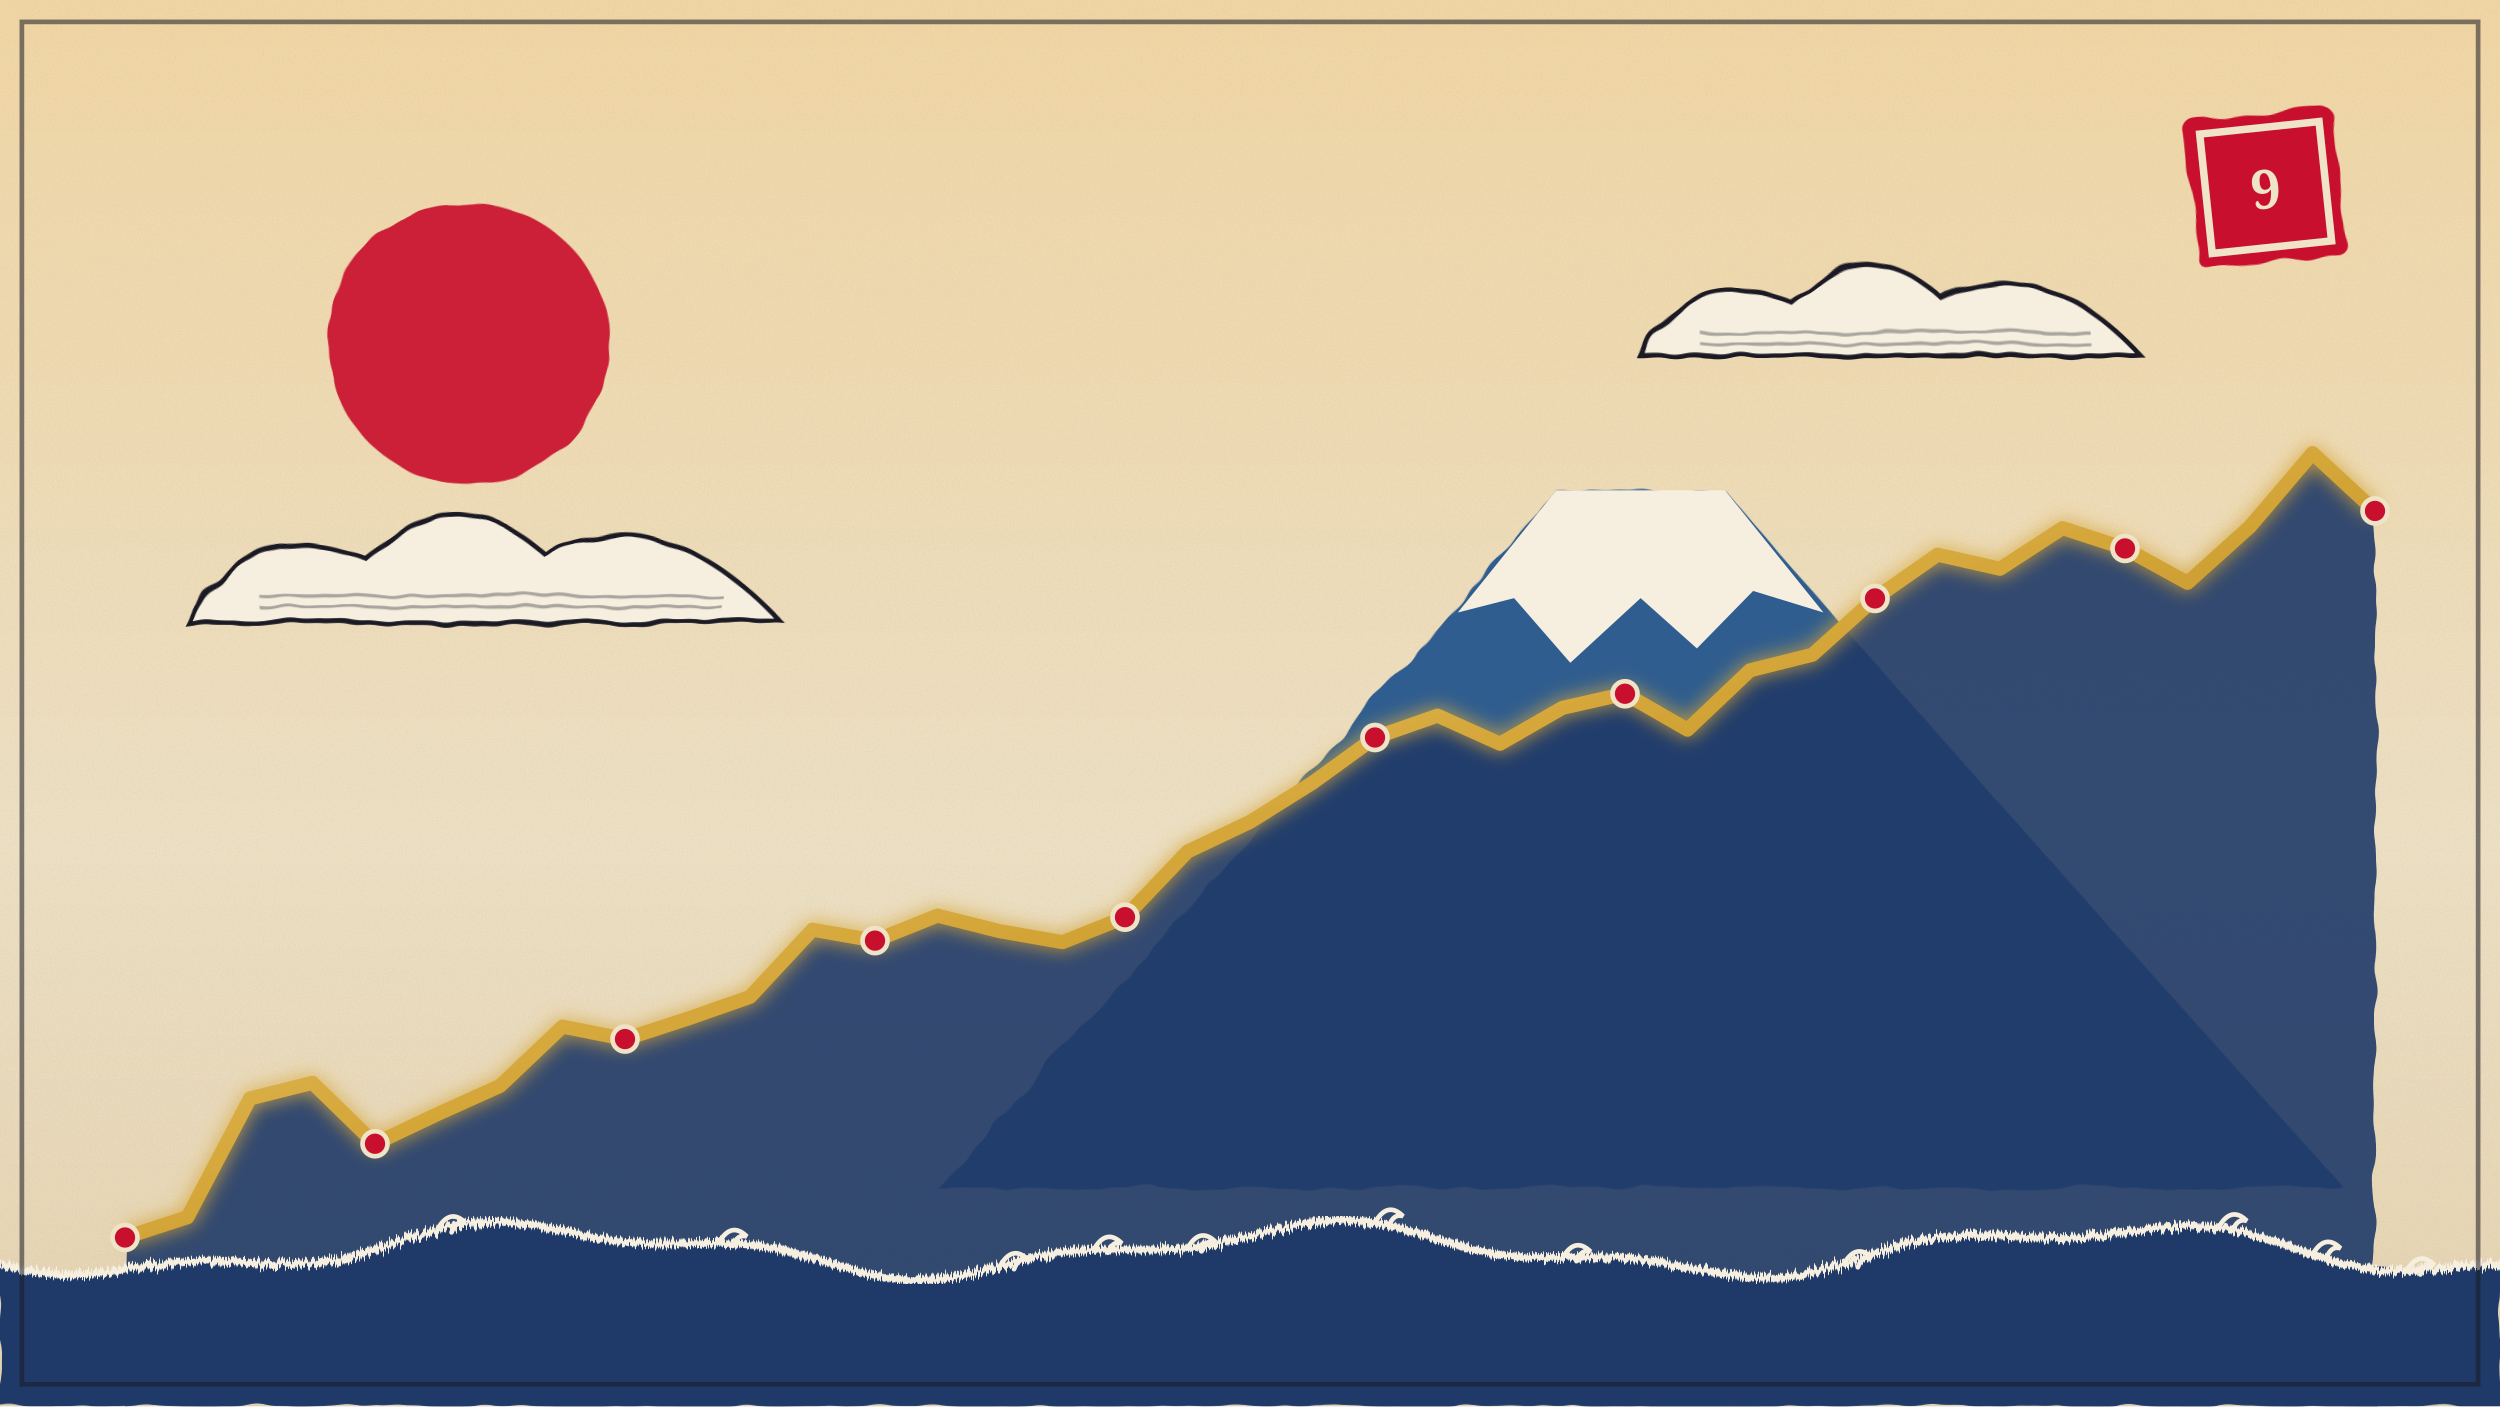
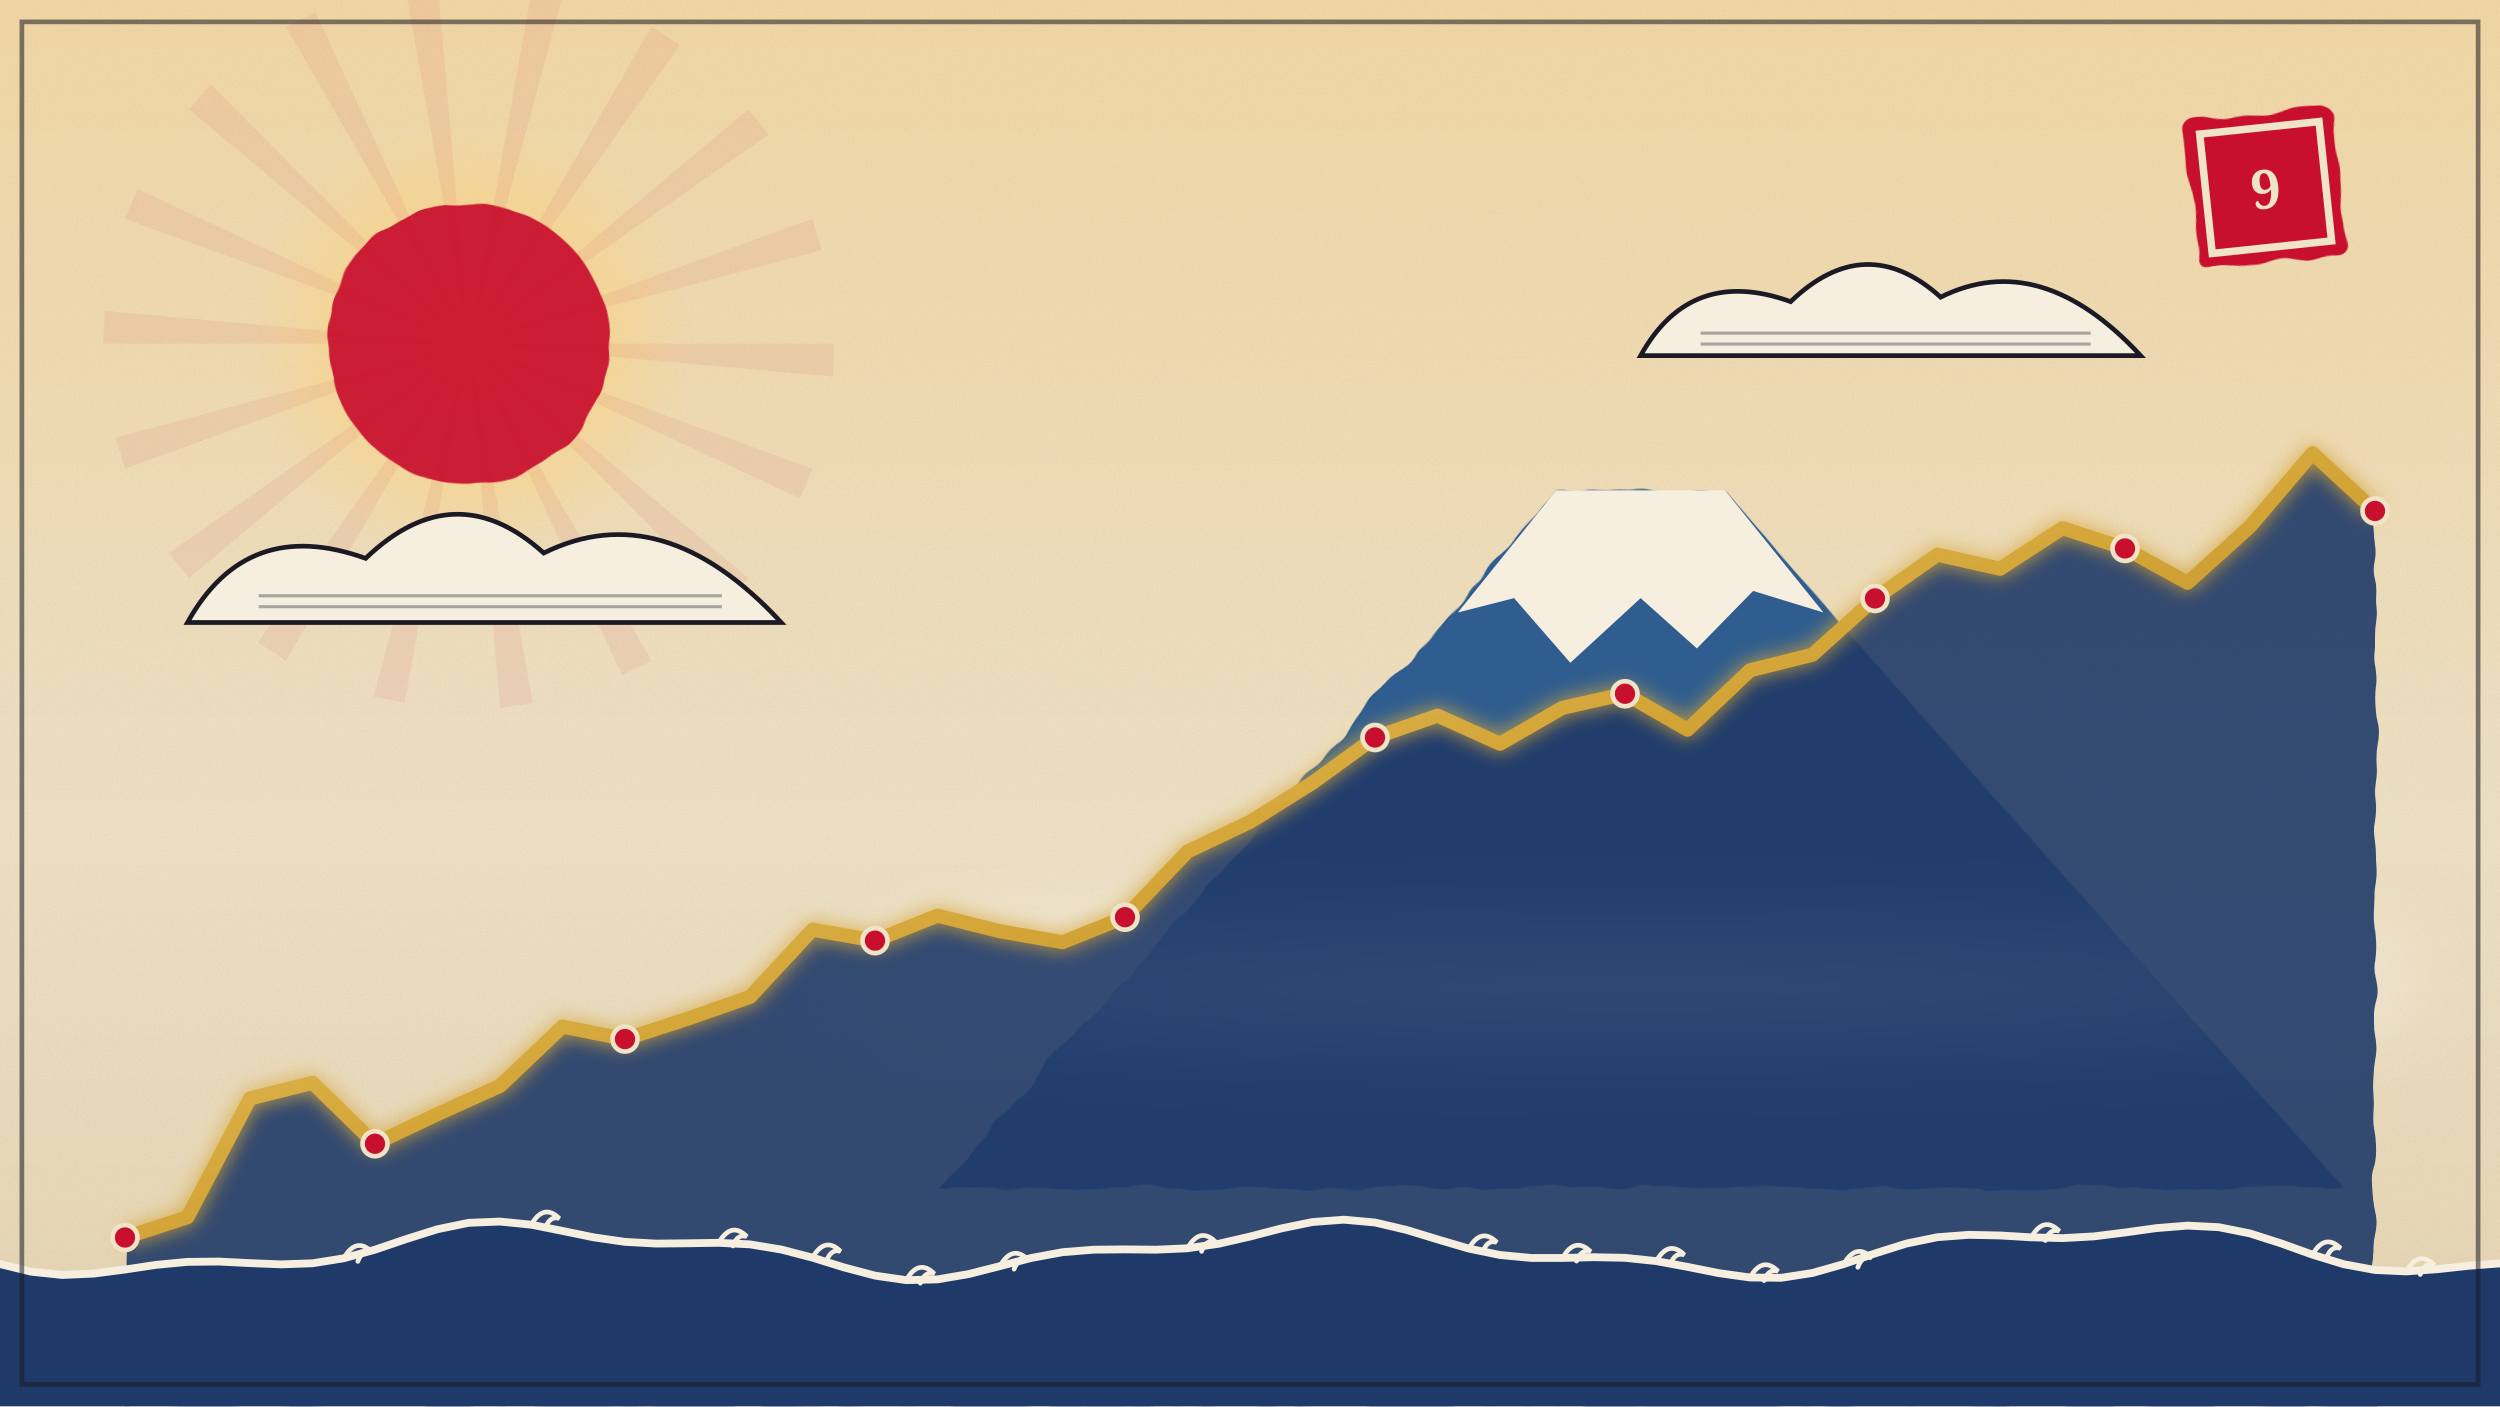
<svg xmlns="http://www.w3.org/2000/svg" viewBox="0 0 1600 900" preserveAspectRatio="xMidYMid slice">
+   <style>
+ .wv{animation:wv var(--t,9s) ease-in-out infinite alternate;animation-delay:var(--d,0s)}
+ @keyframes wv{0%{transform:translate(-26px,0)}50%{transform:translate(0,-9px)}100%{transform:translate(26px,3px)}}
+ .cl{transform-box:fill-box;transform-origin:20% 90%;animation:cl 2.4s ease-in-out infinite alternate;animation-delay:var(--d,0s)}
+ @keyframes cl{0%{transform:rotate(-14deg) scale(.88)}100%{transform:rotate(10deg) scale(1.08)}}
+ .curl{transform-box:fill-box;transform-origin:10% 100%;animation:curl 7s ease-in-out infinite alternate}
+ @keyframes curl{0%{transform:rotate(-1.6deg) scale(.985)}100%{transform:rotate(1.8deg) scale(1.025)}}
+ .halo{transform-box:fill-box;transform-origin:center;animation:halo 4.5s ease-in-out infinite}
+ @keyframes halo{0%,100%{opacity:.18;transform:scale(1)}50%{opacity:.42;transform:scale(1.12)}}
+ .ray{transform-box:view-box;animation:ray 60s linear infinite}@keyframes ray{to{transform:rotate(360deg)}}
+ .cld{animation:cld var(--t,30s) ease-in-out infinite alternate;animation-delay:var(--d,0s)}@keyframes cld{0%{transform:translateX(-50px)}100%{transform:translateX(70px)}}
+ .cn{transform-box:fill-box;transform-origin:center;animation:cnf var(--t,4s) ease-in-out infinite alternate,cns var(--s,3.2s) ease-in-out infinite;animation-delay:var(--d,0s)}
+ @keyframes cnf{0%{translate:0 -14px}100%{translate:0 14px}}@keyframes cns{0%,100%{scale:1 1}50%{scale:.16 1}}
+ .cr{animation:cr var(--t,16s) ease-in-out infinite alternate;animation-delay:var(--d,0s)}@keyframes cr{0%{transform:translate(-90px,20px)}100%{transform:translate(120px,-30px)}}
+ .wl{transform-box:fill-box;transform-origin:100% 80%;animation:wl 1.3s ease-in-out infinite alternate}.wr{transform-box:fill-box;transform-origin:0% 85%;animation:wr 1.3s ease-in-out infinite alternate}
+ @keyframes wl{0%{transform:scaleY(1) rotate(0)}100%{transform:scaleY(-.55) rotate(-6deg)}}@keyframes wr{0%{transform:scaleY(1) rotate(0)}100%{transform:scaleY(-.5) rotate(6deg)}}
+ .ln{transform-box:fill-box;transform-origin:50% 0;animation:ln var(--t,3.4s) ease-in-out infinite alternate;animation-delay:var(--d,0s)}@keyframes ln{0%{transform:rotate(-7deg)}100%{transform:rotate(7deg)}}
+ .lg{animation:lg 1.8s ease-in-out infinite alternate;animation-delay:var(--d,0s)}@keyframes lg{0%{opacity:.35}100%{opacity:1}}
+ .st{animation:st var(--t,3s) ease-in-out infinite alternate;animation-delay:var(--d,0s)}@keyframes st{0%{opacity:.1}100%{opacity:1}}
+ .br{transform-box:view-box;animation:br 6s ease-in-out infinite alternate}@keyframes br{0%{transform:rotate(-.8deg)}100%{transform:rotate(1deg)}}
+ .fl{transform-box:fill-box;transform-origin:center;animation:fl 3s ease-in-out infinite alternate;animation-delay:var(--d,0s)}@keyframes fl{0%{transform:scale(.86) rotate(-12deg)}100%{transform:scale(1.08) rotate(12deg)}}
+ .pt{animation:pt var(--t,12s) linear infinite;animation-delay:var(--d,0s)}
+ @keyframes pt{0%{transform:translate(0,-80px) rotate(0)}25%{transform:translate(70px,160px) rotate(140deg)}50%{transform:translate(-20px,420px) rotate(260deg)}75%{transform:translate(90px,700px) rotate(400deg)}100%{transform:translate(30px,1000px) rotate(540deg)}}
+ .pti{transform-box:fill-box;transform-origin:center;animation:pti 1.6s ease-in-out infinite alternate}@keyframes pti{0%{scale:1 1}100%{scale:.25 1}}
+ .kin{stroke-dasharray:420;animation:kin 5s ease-in-out infinite;animation-delay:var(--d,0s)}@keyframes kin{0%{stroke-dashoffset:420;opacity:.4}45%,80%{stroke-dashoffset:0;opacity:1}100%{stroke-dashoffset:0;opacity:.55}}
+ .ens{stroke-dasharray:2400;animation:ens 7s cubic-bezier(.6,0,.2,1) infinite}@keyframes ens{0%{stroke-dashoffset:2400}40%,85%{stroke-dashoffset:0}100%{stroke-dashoffset:-2400}}
+ .rid{stroke-dasharray:3000;animation:rid 6s ease-in-out infinite}@keyframes rid{0%{stroke-dashoffset:3000}55%,90%{stroke-dashoffset:0}100%{stroke-dashoffset:0;opacity:.3}}
+ .dot{transform-box:fill-box;transform-origin:center;animation:dot 1.6s ease-in-out infinite alternate;animation-delay:var(--d,0s)}@keyframes dot{0%{transform:scale(.7)}100%{transform:scale(1.35)}}
+ .hk{transform-box:fill-box;transform-origin:center;animation:hk 5s ease-in-out infinite;animation-delay:var(--d,0s)}@keyframes hk{0%,80%,100%{transform:scale(1)}86%{transform:scale(1.18) rotate(4deg)}92%{transform:scale(.96)}}
+ .wr8{animation:wr8 7s steps(1) infinite;animation-delay:var(--d,0s);opacity:0}@keyframes wr8{0%{opacity:0}10%,90%{opacity:1}100%{opacity:0}}
+ .mist{animation:mist 20s ease-in-out infinite alternate}@keyframes mist{0%{transform:translateX(-120px);opacity:.25}100%{transform:translateX(140px);opacity:.55}}
+ .spark{transform-box:fill-box;transform-origin:center;animation:spark 2.6s ease-in-out infinite;animation-delay:var(--d,0s)}@keyframes spark{0%,100%{opacity:0;transform:scale(.2) rotate(0)}50%{opacity:1;transform:scale(1) rotate(90deg)}}
+ .swim{animation:swim var(--t,14s) ease-in-out infinite alternate;animation-delay:var(--d,0s)}@keyframes swim{0%{transform:translate(-60px,10px)}100%{transform:translate(80px,-10px)}}
+ @media (prefers-reduced-motion:reduce){*{animation:none!important}}
+ </style>
  <defs>
    <filter id="paper" x="0" y="0" width="100%" height="100%">
      <feTurbulence type="fractalNoise" baseFrequency=".9" numOctaves="3" seed="4" result="n" />
      <feColorMatrix in="n" type="matrix" values="0 0 0 0 .45  0 0 0 0 .36  0 0 0 0 .2  0 0 0 .16 0" />
      <feComposite in2="SourceGraphic" operator="in" />
      <feBlend in="SourceGraphic" mode="multiply" />
    </filter>
    <filter id="rough" x="-5%" y="-5%" width="110%" height="110%">
      <feTurbulence type="fractalNoise" baseFrequency=".035" numOctaves="2" seed="7" />
      <feDisplacementMap in="SourceGraphic" scale="7" />
    </filter>
-     <filter id="brush" x="-5%" y="-5%" width="110%" height="110%">
-       <feTurbulence type="fractalNoise" baseFrequency=".9 .05" numOctaves="2" seed="2" result="t" />
-       <feDisplacementMap in="SourceGraphic" in2="t" scale="9" />
-     </filter>
    <filter id="glow">
      <feGaussianBlur stdDeviation="6" result="b" />
      <feMerge>
        <feMergeNode in="b" />
        <feMergeNode in="SourceGraphic" />
      </feMerge>
+     </filter>
+     <filter id="blur" x="-100%" y="-300%" width="300%" height="700%">
+       <feGaussianBlur stdDeviation="30" />
    </filter>
    <pattern id="seig" width="80" height="40" patternUnits="userSpaceOnUse">
      <rect width="80" height="40" fill="#1f3a68" />
      <circle cx="0" cy="40" r="38" fill="#2f5d8f" stroke="#f6efe0" stroke-opacity=".55" stroke-width="2" />
      <circle cx="0" cy="40" r="30" fill="#1f3a68" stroke="#f6efe0" stroke-opacity=".55" stroke-width="2" />
      <circle cx="0" cy="40" r="22" fill="#2f5d8f" stroke="#f6efe0" stroke-opacity=".55" stroke-width="2" />
      <circle cx="0" cy="40" r="14" fill="#1f3a68" stroke="#f6efe0" stroke-opacity=".55" stroke-width="2" />
      <circle cx="0" cy="40" r="6" fill="#2f5d8f" stroke="#f6efe0" stroke-opacity=".55" stroke-width="2" />
      <circle cx="80" cy="40" r="38" fill="#2f5d8f" stroke="#f6efe0" stroke-opacity=".55" stroke-width="2" />
      <circle cx="80" cy="40" r="30" fill="#1f3a68" stroke="#f6efe0" stroke-opacity=".55" stroke-width="2" />
      <circle cx="80" cy="40" r="22" fill="#2f5d8f" stroke="#f6efe0" stroke-opacity=".55" stroke-width="2" />
      <circle cx="80" cy="40" r="14" fill="#1f3a68" stroke="#f6efe0" stroke-opacity=".55" stroke-width="2" />
      <circle cx="80" cy="40" r="6" fill="#2f5d8f" stroke="#f6efe0" stroke-opacity=".55" stroke-width="2" />
      <circle cx="40" cy="20" r="38" fill="#2f5d8f" stroke="#f6efe0" stroke-opacity=".55" stroke-width="2" />
      <circle cx="40" cy="20" r="30" fill="#1f3a68" stroke="#f6efe0" stroke-opacity=".55" stroke-width="2" />
      <circle cx="40" cy="20" r="22" fill="#2f5d8f" stroke="#f6efe0" stroke-opacity=".55" stroke-width="2" />
      <circle cx="40" cy="20" r="14" fill="#1f3a68" stroke="#f6efe0" stroke-opacity=".55" stroke-width="2" />
      <circle cx="40" cy="20" r="6" fill="#2f5d8f" stroke="#f6efe0" stroke-opacity=".55" stroke-width="2" />
      <circle cx="40" cy="60" r="38" fill="#2f5d8f" stroke="#f6efe0" stroke-opacity=".55" stroke-width="2" />
      <circle cx="40" cy="60" r="30" fill="#1f3a68" stroke="#f6efe0" stroke-opacity=".55" stroke-width="2" />
      <circle cx="40" cy="60" r="22" fill="#2f5d8f" stroke="#f6efe0" stroke-opacity=".55" stroke-width="2" />
      <circle cx="40" cy="60" r="14" fill="#1f3a68" stroke="#f6efe0" stroke-opacity=".55" stroke-width="2" />
      <circle cx="40" cy="60" r="6" fill="#2f5d8f" stroke="#f6efe0" stroke-opacity=".55" stroke-width="2" />
      <circle cx="0" cy="0" r="38" fill="#2f5d8f" stroke="#f6efe0" stroke-opacity=".55" stroke-width="2" />
      <circle cx="0" cy="0" r="30" fill="#1f3a68" stroke="#f6efe0" stroke-opacity=".55" stroke-width="2" />
      <circle cx="0" cy="0" r="22" fill="#2f5d8f" stroke="#f6efe0" stroke-opacity=".55" stroke-width="2" />
      <circle cx="0" cy="0" r="14" fill="#1f3a68" stroke="#f6efe0" stroke-opacity=".55" stroke-width="2" />
      <circle cx="0" cy="0" r="6" fill="#2f5d8f" stroke="#f6efe0" stroke-opacity=".55" stroke-width="2" />
      <circle cx="80" cy="0" r="38" fill="#2f5d8f" stroke="#f6efe0" stroke-opacity=".55" stroke-width="2" />
      <circle cx="80" cy="0" r="30" fill="#1f3a68" stroke="#f6efe0" stroke-opacity=".55" stroke-width="2" />
      <circle cx="80" cy="0" r="22" fill="#2f5d8f" stroke="#f6efe0" stroke-opacity=".55" stroke-width="2" />
      <circle cx="80" cy="0" r="14" fill="#1f3a68" stroke="#f6efe0" stroke-opacity=".55" stroke-width="2" />
      <circle cx="80" cy="0" r="6" fill="#2f5d8f" stroke="#f6efe0" stroke-opacity=".55" stroke-width="2" />
+       <animateTransform attributeName="patternTransform" type="translate" from="0 0" to="80 0" dur="9s" repeatCount="indefinite" />
    </pattern>
    <pattern id="asa" width="60" height="60" patternUnits="userSpaceOnUse">
      <path d="M30 0v60M0 30h60" stroke="#d4a537" stroke-opacity=".18" />
    </pattern>
-     <linearGradient id="gold" x1="0" y1="0" x2="1" y2="1">
+     <linearGradient id="gold" x1="0" y1="0" x2="1" y2="1" spreadMethod="reflect">
      <stop offset="0" stop-color="#fbe7a1" />
      <stop offset=".5" stop-color="#d4a537" />
      <stop offset="1" stop-color="#8a6510" />
+       <animateTransform attributeName="gradientTransform" type="translate" values="-0.6 -0.6;0.6 0.6;-0.6 -0.6" dur="4s" repeatCount="indefinite" />
    </linearGradient>
    <linearGradient id="dawn" x1="0" y1="0" x2="0" y2="1">
-       <stop offset="0" stop-color="#f3d9a8" />
+       <stop offset="0" stop-color="#f3d9a8">
+         <animate attributeName="stop-color" values="#f3d9a8;#f6c9a0;#f3d9a8" dur="12s" repeatCount="indefinite" />
+       </stop>
      <stop offset=".6" stop-color="#efe3c8" />
      <stop offset="1" stop-color="#e7d6b4" />
    </linearGradient>
    <linearGradient id="night" x1="0" y1="0" x2="0" y2="1">
      <stop offset="0" stop-color="#0e1630" />
      <stop offset="1" stop-color="#22365e" />
    </linearGradient>
+     <radialGradient id="sunhalo">
+       <stop offset="0" stop-color="#ffcf6b" stop-opacity=".9" />
+       <stop offset="1" stop-color="#ffcf6b" stop-opacity="0" />
+     </radialGradient>
  </defs>
  <rect width="1600" height="900" fill="url(#dawn)" filter="url(#paper)" />
-   <circle cx="300" cy="220" r="90" fill="#c8102e" opacity=".92" filter="url(#rough)" />
-   <g transform="translate(120 330)" filter="url(#rough)">
-     <path d="M0 68.4 Q38.0 0 114.0 27.36 Q171.0 -27.36 228.0 23.94 Q304.0 -13.68 380 68.4 Z" fill="#f6efe0" stroke="#1b1a24" stroke-width="3" />
-     <path d="M45.6 51.3 H342.0" stroke="#1b1a24" stroke-opacity=".35" stroke-width="2" />
-     <path d="M45.6 58.3 H342.0" stroke="#1b1a24" stroke-opacity=".35" stroke-width="2" />
+   <circle class="halo" cx="300" cy="220" r="144" fill="url(#sunhalo)" />
+   <g class="ray" style="transform-origin:300px 220px">
+     <path d="M300 220 L534 220 L533 241 Z" fill="#c8102e" opacity=".07" />
+     <path d="M300 220 L520 300 L512 319 Z" fill="#c8102e" opacity=".07" />
+     <path d="M300 220 L479 370 L465 386 Z" fill="#c8102e" opacity=".07" />
+     <path d="M300 220 L417 423 L398 432 Z" fill="#c8102e" opacity=".07" />
+     <path d="M300 220 L341 450 L320 453 Z" fill="#c8102e" opacity=".07" />
+     <path d="M300 220 L259 450 L239 446 Z" fill="#c8102e" opacity=".07" />
+     <path d="M300 220 L183 423 L165 411 Z" fill="#c8102e" opacity=".07" />
+     <path d="M300 220 L121 370 L108 354 Z" fill="#c8102e" opacity=".07" />
+     <path d="M300 220 L80 300 L74 280 Z" fill="#c8102e" opacity=".07" />
+     <path d="M300 220 L66 220 L67 199 Z" fill="#c8102e" opacity=".07" />
+     <path d="M300 220 L80 140 L88 121 Z" fill="#c8102e" opacity=".07" />
+     <path d="M300 220 L121 70 L135 54 Z" fill="#c8102e" opacity=".07" />
+     <path d="M300 220 L183 17 L202 8 Z" fill="#c8102e" opacity=".07" />
+     <path d="M300 220 L259 -10 L280 -13 Z" fill="#c8102e" opacity=".07" />
+     <path d="M300 220 L341 -10 L361 -6 Z" fill="#c8102e" opacity=".07" />
+     <path d="M300 220 L417 17 L435 29 Z" fill="#c8102e" opacity=".07" />
+     <path d="M300 220 L479 70 L492 86 Z" fill="#c8102e" opacity=".07" />
+     <path d="M300 220 L520 140 L526 160 Z" fill="#c8102e" opacity=".07" />
  </g>
-   <g transform="translate(1050 170)" filter="url(#rough)">
-     <path d="M0 57.6 Q32.0 0 96.0 23.04 Q144.0 -23.04 192.0 20.16 Q256.0 -11.52 320 57.6 Z" fill="#f6efe0" stroke="#1b1a24" stroke-width="3" />
-     <path d="M38.4 43.2 H288.0" stroke="#1b1a24" stroke-opacity=".35" stroke-width="2" />
-     <path d="M38.4 50.2 H288.0" stroke="#1b1a24" stroke-opacity=".35" stroke-width="2" />
+   <circle cx="300" cy="220" r="90" fill="#c8102e" opacity=".93" filter="url(#rough)" />
+   <g class="cld" style="--t:34s;--d:0s">
+     <g transform="translate(120 330)">
+       <path d="M0 68.4 Q38.0 0 114.0 27.36 Q171.0 -27.36 228.0 23.94 Q304.0 -13.68 380 68.4 Z" fill="#f6efe0" stroke="#1b1a24" stroke-width="3" />
+       <path d="M45.6 51.3 H342.0" stroke="#1b1a24" stroke-opacity=".35" stroke-width="2" />
+       <path d="M45.6 58.3 H342.0" stroke="#1b1a24" stroke-opacity=".35" stroke-width="2" />
+     </g>
+   </g>
+   <g class="cld" style="--t:28s;--d:-9s">
+     <g transform="translate(1050 170)">
+       <path d="M0 57.6 Q32.0 0 96.0 23.04 Q144.0 -23.04 192.0 20.16 Q256.0 -11.52 320 57.6 Z" fill="#f6efe0" stroke="#1b1a24" stroke-width="3" />
+       <path d="M38.4 43.2 H288.0" stroke="#1b1a24" stroke-opacity=".35" stroke-width="2" />
+       <path d="M38.4 50.2 H288.0" stroke="#1b1a24" stroke-opacity=".35" stroke-width="2" />
+     </g>
  </g>
  <path d="M600.0 760 Q870.0 461.0 996.0 313.8 L1104.0 313.8 Q1230.0 461.0 1500.0 760 Z" fill="#2f5d8f" filter="url(#rough)" />
  <path d="M933.0 392.0 L996.0 313.8 L1104.0 313.8 L1167.0 392.0 L1122.0 378.2 L1086.0 415.0 L1050 382.8 L1005.0 424.2 L969.0 382.8 Z" fill="#f6efe0" />
+   <g class="mist">
+     <ellipse cx="1050" cy="631.2" rx="495" ry="27.6" fill="#fff" filter="url(#blur)" />
+   </g>
  <path d="M80 792 L120 779 L160 703 L200 693 L240 732 L280 713 L320 695 L360 657 L400 665 L440 652 L480 638 L520 595 L560 602 L600 586 L640 596 L680 603 L720 587 L760 545 L800 526 L840 501 L880 472 L920 458 L960 476 L1000 453 L1040 444 L1080 467 L1120 429 L1160 419 L1200 383 L1240 355 L1280 364 L1320 338 L1360 351 L1400 373 L1440 337 L1480 290 L1520 327 L1520 960 L80 960 Z" fill="#1f3a68" opacity=".9" filter="url(#rough)" />
-   <path d="M80 792 L120 779 L160 703 L200 693 L240 732 L280 713 L320 695 L360 657 L400 665 L440 652 L480 638 L520 595 L560 602 L600 586 L640 596 L680 603 L720 587 L760 545 L800 526 L840 501 L880 472 L920 458 L960 476 L1000 453 L1040 444 L1080 467 L1120 429 L1160 419 L1200 383 L1240 355 L1280 364 L1320 338 L1360 351 L1400 373 L1440 337 L1480 290 L1520 327" stroke="url(#gold)" stroke-width="9" fill="none" stroke-linejoin="round" filter="url(#glow)" />
-   <circle cx="80" cy="792" r="8" fill="#c8102e" stroke="#efe3c8" stroke-width="3" />
-   <circle cx="240" cy="732" r="8" fill="#c8102e" stroke="#efe3c8" stroke-width="3" />
-   <circle cx="400" cy="665" r="8" fill="#c8102e" stroke="#efe3c8" stroke-width="3" />
-   <circle cx="560" cy="602" r="8" fill="#c8102e" stroke="#efe3c8" stroke-width="3" />
-   <circle cx="720" cy="587" r="8" fill="#c8102e" stroke="#efe3c8" stroke-width="3" />
-   <circle cx="880" cy="472" r="8" fill="#c8102e" stroke="#efe3c8" stroke-width="3" />
-   <circle cx="1040" cy="444" r="8" fill="#c8102e" stroke="#efe3c8" stroke-width="3" />
-   <circle cx="1200" cy="383" r="8" fill="#c8102e" stroke="#efe3c8" stroke-width="3" />
-   <circle cx="1360" cy="351" r="8" fill="#c8102e" stroke="#efe3c8" stroke-width="3" />
-   <circle cx="1520" cy="327" r="8" fill="#c8102e" stroke="#efe3c8" stroke-width="3" />
-   <path d="M-20 802.1 L0 809.0 L20 813.9 L40 816.0 L60 815.1 L80 812.5 L100 809.5 L120 807.6 L140 807.4 L160 808.4 L180 809.2 L200 808.5 L220 805.3 L240 799.8 L260 793.0 L280 786.7 L300 782.6 L320 781.8 L340 783.8 L360 787.8 L380 791.9 L400 794.8 L420 795.9 L440 795.7 L460 795.4 L480 796.4 L500 799.7 L520 804.9 L540 811.1 L560 816.4 L580 819.3 L600 818.8 L620 815.4 L640 810.3 L660 805.1 L680 801.4 L700 799.8 L720 799.6 L740 799.8 L760 798.9 L780 796.0 L800 791.4 L820 786.2 L840 782.1 L860 780.6 L880 782.4 L900 787.1 L920 793.2 L940 799.1 L960 803.2 L980 805.1 L1000 805.1 L1020 804.6 L1040 805.0 L1060 807.1 L1080 810.8 L1100 814.8 L1120 817.6 L1140 817.8 L1160 814.7 L1180 809.0 L1200 802.2 L1220 795.9 L1240 791.8 L1260 790.3 L1280 790.7 L1300 791.9 L1320 792.4 L1340 791.3 L1360 788.8 L1380 786.0 L1400 784.4 L1420 785.4 L1440 789.4 L1460 795.8 L1480 803.0 L1500 809.1 L1520 812.8 L1540 813.7 L1560 812.3 L1580 810.1 L1600 808.6 L1620 808.5 L1640 900 L-20 900 Z" fill="#1f3a68" filter="url(#rough)" />
-   <path d="M-20 802.1 L0 809.0 L20 813.9 L40 816.0 L60 815.1 L80 812.5 L100 809.5 L120 807.6 L140 807.4 L160 808.4 L180 809.2 L200 808.5 L220 805.3 L240 799.8 L260 793.0 L280 786.7 L300 782.6 L320 781.8 L340 783.8 L360 787.8 L380 791.9 L400 794.8 L420 795.9 L440 795.7 L460 795.4 L480 796.4 L500 799.7 L520 804.9 L540 811.1 L560 816.4 L580 819.3 L600 818.8 L620 815.4 L640 810.3 L660 805.1 L680 801.4 L700 799.8 L720 799.6 L740 799.8 L760 798.9 L780 796.0 L800 791.4 L820 786.2 L840 782.1 L860 780.6 L880 782.4 L900 787.1 L920 793.2 L940 799.1 L960 803.2 L980 805.1 L1000 805.1 L1020 804.6 L1040 805.0 L1060 807.1 L1080 810.8 L1100 814.8 L1120 817.6 L1140 817.8 L1160 814.7 L1180 809.0 L1200 802.2 L1220 795.9 L1240 791.8 L1260 790.3 L1280 790.7 L1300 791.9 L1320 792.4 L1340 791.3 L1360 788.8 L1380 786.0 L1400 784.4 L1420 785.4 L1440 789.4 L1460 795.8 L1480 803.0 L1500 809.1 L1520 812.8 L1540 813.7 L1560 812.3 L1580 810.1 L1600 808.6 L1620 808.5" fill="none" stroke="#f6efe0" stroke-width="5" stroke-linecap="round" filter="url(#brush)" />
-   <path d="M280 786.701 q8 -14 18 -4 q-6 -2 -9 6" fill="none" stroke="#f6efe0" stroke-width="3" stroke-linecap="round" />
-   <path d="M460 795.395 q8 -14 18 -4 q-6 -2 -9 6" fill="none" stroke="#f6efe0" stroke-width="3" stroke-linecap="round" />
-   <path d="M640 810.254 q8 -14 18 -4 q-6 -2 -9 6" fill="none" stroke="#f6efe0" stroke-width="3" stroke-linecap="round" />
-   <path d="M700 799.766 q8 -14 18 -4 q-6 -2 -9 6" fill="none" stroke="#f6efe0" stroke-width="3" stroke-linecap="round" />
-   <path d="M760 798.859 q8 -14 18 -4 q-6 -2 -9 6" fill="none" stroke="#f6efe0" stroke-width="3" stroke-linecap="round" />
-   <path d="M880 782.399 q8 -14 18 -4 q-6 -2 -9 6" fill="none" stroke="#f6efe0" stroke-width="3" stroke-linecap="round" />
-   <path d="M1000 805.109 q8 -14 18 -4 q-6 -2 -9 6" fill="none" stroke="#f6efe0" stroke-width="3" stroke-linecap="round" />
-   <path d="M1180 809.045 q8 -14 18 -4 q-6 -2 -9 6" fill="none" stroke="#f6efe0" stroke-width="3" stroke-linecap="round" />
-   <path d="M1420 785.391 q8 -14 18 -4 q-6 -2 -9 6" fill="none" stroke="#f6efe0" stroke-width="3" stroke-linecap="round" />
-   <path d="M1480 802.961 q8 -14 18 -4 q-6 -2 -9 6" fill="none" stroke="#f6efe0" stroke-width="3" stroke-linecap="round" />
-   <path d="M1540 813.655 q8 -14 18 -4 q-6 -2 -9 6" fill="none" stroke="#f6efe0" stroke-width="3" stroke-linecap="round" />
+   <path class="rid" d="M80 792 L120 779 L160 703 L200 693 L240 732 L280 713 L320 695 L360 657 L400 665 L440 652 L480 638 L520 595 L560 602 L600 586 L640 596 L680 603 L720 587 L760 545 L800 526 L840 501 L880 472 L920 458 L960 476 L1000 453 L1040 444 L1080 467 L1120 429 L1160 419 L1200 383 L1240 355 L1280 364 L1320 338 L1360 351 L1400 373 L1440 337 L1480 290 L1520 327" stroke="url(#gold)" stroke-width="9" fill="none" stroke-linejoin="round" filter="url(#glow)" />
+   <circle class="dot" style="--d:0.0s" cx="80" cy="792" r="8" fill="#c8102e" stroke="#efe3c8" stroke-width="3" />
+   <circle class="dot" style="--d:-0.3s" cx="240" cy="732" r="8" fill="#c8102e" stroke="#efe3c8" stroke-width="3" />
+   <circle class="dot" style="--d:-0.6s" cx="400" cy="665" r="8" fill="#c8102e" stroke="#efe3c8" stroke-width="3" />
+   <circle class="dot" style="--d:-0.9s" cx="560" cy="602" r="8" fill="#c8102e" stroke="#efe3c8" stroke-width="3" />
+   <circle class="dot" style="--d:-1.2s" cx="720" cy="587" r="8" fill="#c8102e" stroke="#efe3c8" stroke-width="3" />
+   <circle class="dot" style="--d:-1.5s" cx="880" cy="472" r="8" fill="#c8102e" stroke="#efe3c8" stroke-width="3" />
+   <circle class="dot" style="--d:-1.8s" cx="1040" cy="444" r="8" fill="#c8102e" stroke="#efe3c8" stroke-width="3" />
+   <circle class="dot" style="--d:-2.1s" cx="1200" cy="383" r="8" fill="#c8102e" stroke="#efe3c8" stroke-width="3" />
+   <circle class="dot" style="--d:-2.4s" cx="1360" cy="351" r="8" fill="#c8102e" stroke="#efe3c8" stroke-width="3" />
+   <circle class="dot" style="--d:-2.7s" cx="1520" cy="327" r="8" fill="#c8102e" stroke="#efe3c8" stroke-width="3" />
+   <g class="wv" style="--t:7s;--d:0s">
+     <path d="M-80 787.1 L-60 789.7 L-40 795.1 L-20 802.1 L0 809.0 L20 813.9 L40 816.0 L60 815.1 L80 812.5 L100 809.5 L120 807.6 L140 807.4 L160 808.4 L180 809.2 L200 808.5 L220 805.3 L240 799.8 L260 793.0 L280 786.7 L300 782.6 L320 781.8 L340 783.8 L360 787.8 L380 791.9 L400 794.8 L420 795.9 L440 795.7 L460 795.4 L480 796.4 L500 799.7 L520 804.9 L540 811.1 L560 816.4 L580 819.3 L600 818.8 L620 815.4 L640 810.3 L660 805.1 L680 801.4 L700 799.8 L720 799.6 L740 799.8 L760 798.9 L780 796.0 L800 791.4 L820 786.2 L840 782.1 L860 780.6 L880 782.4 L900 787.1 L920 793.2 L940 799.1 L960 803.2 L980 805.1 L1000 805.1 L1020 804.6 L1040 805.0 L1060 807.1 L1080 810.8 L1100 814.8 L1120 817.6 L1140 817.8 L1160 814.7 L1180 809.0 L1200 802.2 L1220 795.9 L1240 791.8 L1260 790.3 L1280 790.7 L1300 791.9 L1320 792.4 L1340 791.3 L1360 788.8 L1380 786.0 L1400 784.4 L1420 785.4 L1440 789.4 L1460 795.8 L1480 803.0 L1500 809.1 L1520 812.8 L1540 813.7 L1560 812.3 L1580 810.1 L1600 808.6 L1620 808.5 L1640 809.9 L1660 811.6 L1680 812.1 L1700 940 L-80 940 Z" fill="#1f3a68" />
+     <path d="M-80 787.1 L-60 789.7 L-40 795.1 L-20 802.1 L0 809.0 L20 813.9 L40 816.0 L60 815.1 L80 812.5 L100 809.5 L120 807.6 L140 807.4 L160 808.4 L180 809.2 L200 808.5 L220 805.3 L240 799.8 L260 793.0 L280 786.7 L300 782.6 L320 781.8 L340 783.8 L360 787.8 L380 791.9 L400 794.8 L420 795.9 L440 795.7 L460 795.4 L480 796.4 L500 799.7 L520 804.9 L540 811.1 L560 816.4 L580 819.3 L600 818.8 L620 815.4 L640 810.3 L660 805.1 L680 801.4 L700 799.8 L720 799.6 L740 799.8 L760 798.9 L780 796.0 L800 791.4 L820 786.2 L840 782.1 L860 780.6 L880 782.4 L900 787.1 L920 793.2 L940 799.1 L960 803.2 L980 805.1 L1000 805.1 L1020 804.6 L1040 805.0 L1060 807.1 L1080 810.8 L1100 814.8 L1120 817.6 L1140 817.8 L1160 814.7 L1180 809.0 L1200 802.2 L1220 795.9 L1240 791.8 L1260 790.3 L1280 790.7 L1300 791.9 L1320 792.4 L1340 791.3 L1360 788.8 L1380 786.0 L1400 784.4 L1420 785.4 L1440 789.4 L1460 795.8 L1480 803.0 L1500 809.1 L1520 812.8 L1540 813.7 L1560 812.3 L1580 810.1 L1600 808.6 L1620 808.5 L1640 809.9 L1660 811.6 L1680 812.1" fill="none" stroke="#f6efe0" stroke-width="5" stroke-linecap="round" />
+     <path class="cl" style="--d:-2.4s" d="M220 805.296 q8 -14 18 -4 q-6 -2 -9 6" fill="none" stroke="#f6efe0" stroke-width="3" stroke-linecap="round" />
+     <path class="cl" style="--d:-1.8s" d="M340 783.847 q8 -14 18 -4 q-6 -2 -9 6" fill="none" stroke="#f6efe0" stroke-width="3" stroke-linecap="round" />
+     <path class="cl" style="--d:-1.3s" d="M460 795.395 q8 -14 18 -4 q-6 -2 -9 6" fill="none" stroke="#f6efe0" stroke-width="3" stroke-linecap="round" />
+     <path class="cl" style="--d:-2.2s" d="M520 804.927 q8 -14 18 -4 q-6 -2 -9 6" fill="none" stroke="#f6efe0" stroke-width="3" stroke-linecap="round" />
+     <path class="cl" style="--d:-2.0s" d="M580 819.25 q8 -14 18 -4 q-6 -2 -9 6" fill="none" stroke="#f6efe0" stroke-width="3" stroke-linecap="round" />
+     <path class="cl" style="--d:-2.1s" d="M640 810.254 q8 -14 18 -4 q-6 -2 -9 6" fill="none" stroke="#f6efe0" stroke-width="3" stroke-linecap="round" />
+     <path class="cl" style="--d:-1.4s" d="M760 798.859 q8 -14 18 -4 q-6 -2 -9 6" fill="none" stroke="#f6efe0" stroke-width="3" stroke-linecap="round" />
+     <path class="cl" style="--d:-0.5s" d="M940 799.112 q8 -14 18 -4 q-6 -2 -9 6" fill="none" stroke="#f6efe0" stroke-width="3" stroke-linecap="round" />
+     <path class="cl" style="--d:-1.7s" d="M1000 805.109 q8 -14 18 -4 q-6 -2 -9 6" fill="none" stroke="#f6efe0" stroke-width="3" stroke-linecap="round" />
+     <path class="cl" style="--d:-2.2s" d="M1060 807.135 q8 -14 18 -4 q-6 -2 -9 6" fill="none" stroke="#f6efe0" stroke-width="3" stroke-linecap="round" />
+     <path class="cl" style="--d:-2.2s" d="M1120 817.609 q8 -14 18 -4 q-6 -2 -9 6" fill="none" stroke="#f6efe0" stroke-width="3" stroke-linecap="round" />
+     <path class="cl" style="--d:-2.3s" d="M1180 809.045 q8 -14 18 -4 q-6 -2 -9 6" fill="none" stroke="#f6efe0" stroke-width="3" stroke-linecap="round" />
+     <path class="cl" style="--d:-1.2s" d="M1300 791.916 q8 -14 18 -4 q-6 -2 -9 6" fill="none" stroke="#f6efe0" stroke-width="3" stroke-linecap="round" />
+     <path class="cl" style="--d:-0.5s" d="M1480 802.961 q8 -14 18 -4 q-6 -2 -9 6" fill="none" stroke="#f6efe0" stroke-width="3" stroke-linecap="round" />
+     <path class="cl" style="--d:-2.2s" d="M1540 813.655 q8 -14 18 -4 q-6 -2 -9 6" fill="none" stroke="#f6efe0" stroke-width="3" stroke-linecap="round" />
+     <path class="cl" style="--d:-2.0s" d="M1660 811.616 q8 -14 18 -4 q-6 -2 -9 6" fill="none" stroke="#f6efe0" stroke-width="3" stroke-linecap="round" />
+   </g>
  <g transform="translate(1450 120) rotate(-6)">
-     <rect x="-48.0" y="-48.0" width="96" height="96" rx="7.68" fill="#c8102e" filter="url(#rough)" />
-     <rect x="-38.4" y="-38.4" width="76.8" height="76.8" fill="none" stroke="#efe3c8" stroke-width="4.8" />
-     <text y="13.44" text-anchor="middle" font-family="Noto Serif Armenian,serif" font-weight="700" font-size="34.56" fill="#efe3c8">9</text>
+     <g class="hk" style="--d:0s">
+       <rect x="-48.0" y="-48.0" width="96" height="96" rx="7.68" fill="#c8102e" filter="url(#rough)" />
+       <rect x="-38.4" y="-38.4" width="76.8" height="76.8" fill="none" stroke="#efe3c8" stroke-width="4.8" />
+       <text y="13.44" text-anchor="middle" font-family="Noto Serif Armenian,serif" font-weight="700" font-size="34.56" fill="#efe3c8">9</text>
+     </g>
  </g>
  <rect x="14" y="14" width="1572" height="872" fill="none" stroke="#1b1a24" stroke-width="3" opacity=".55" />
</svg>
